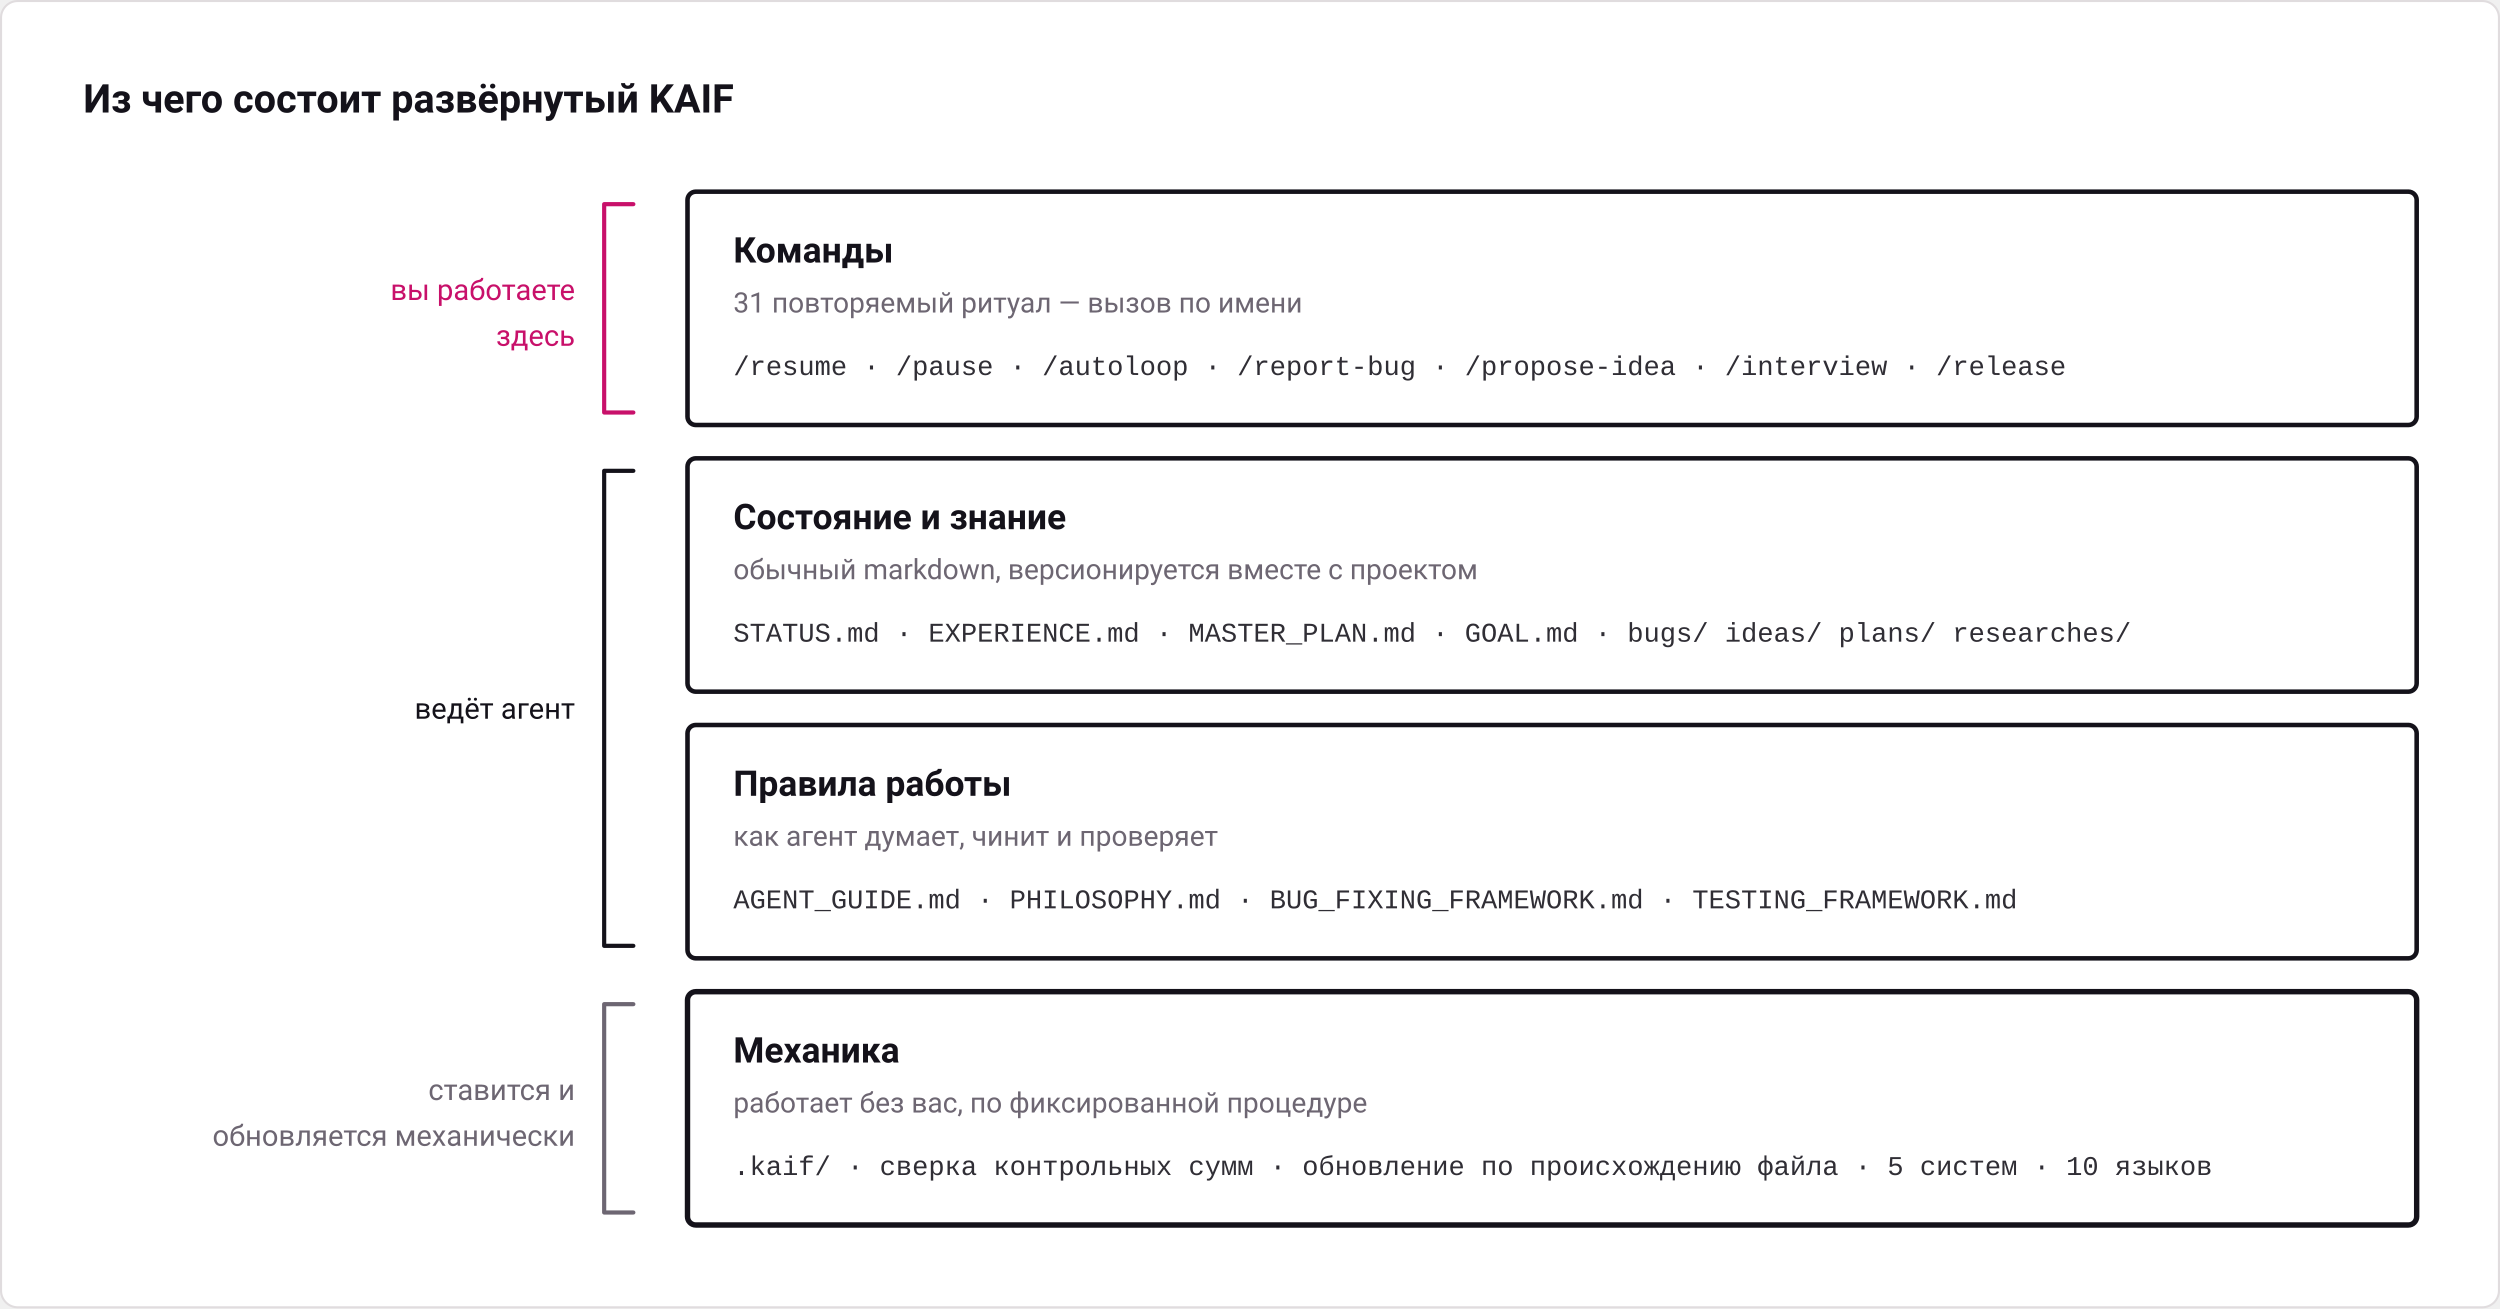
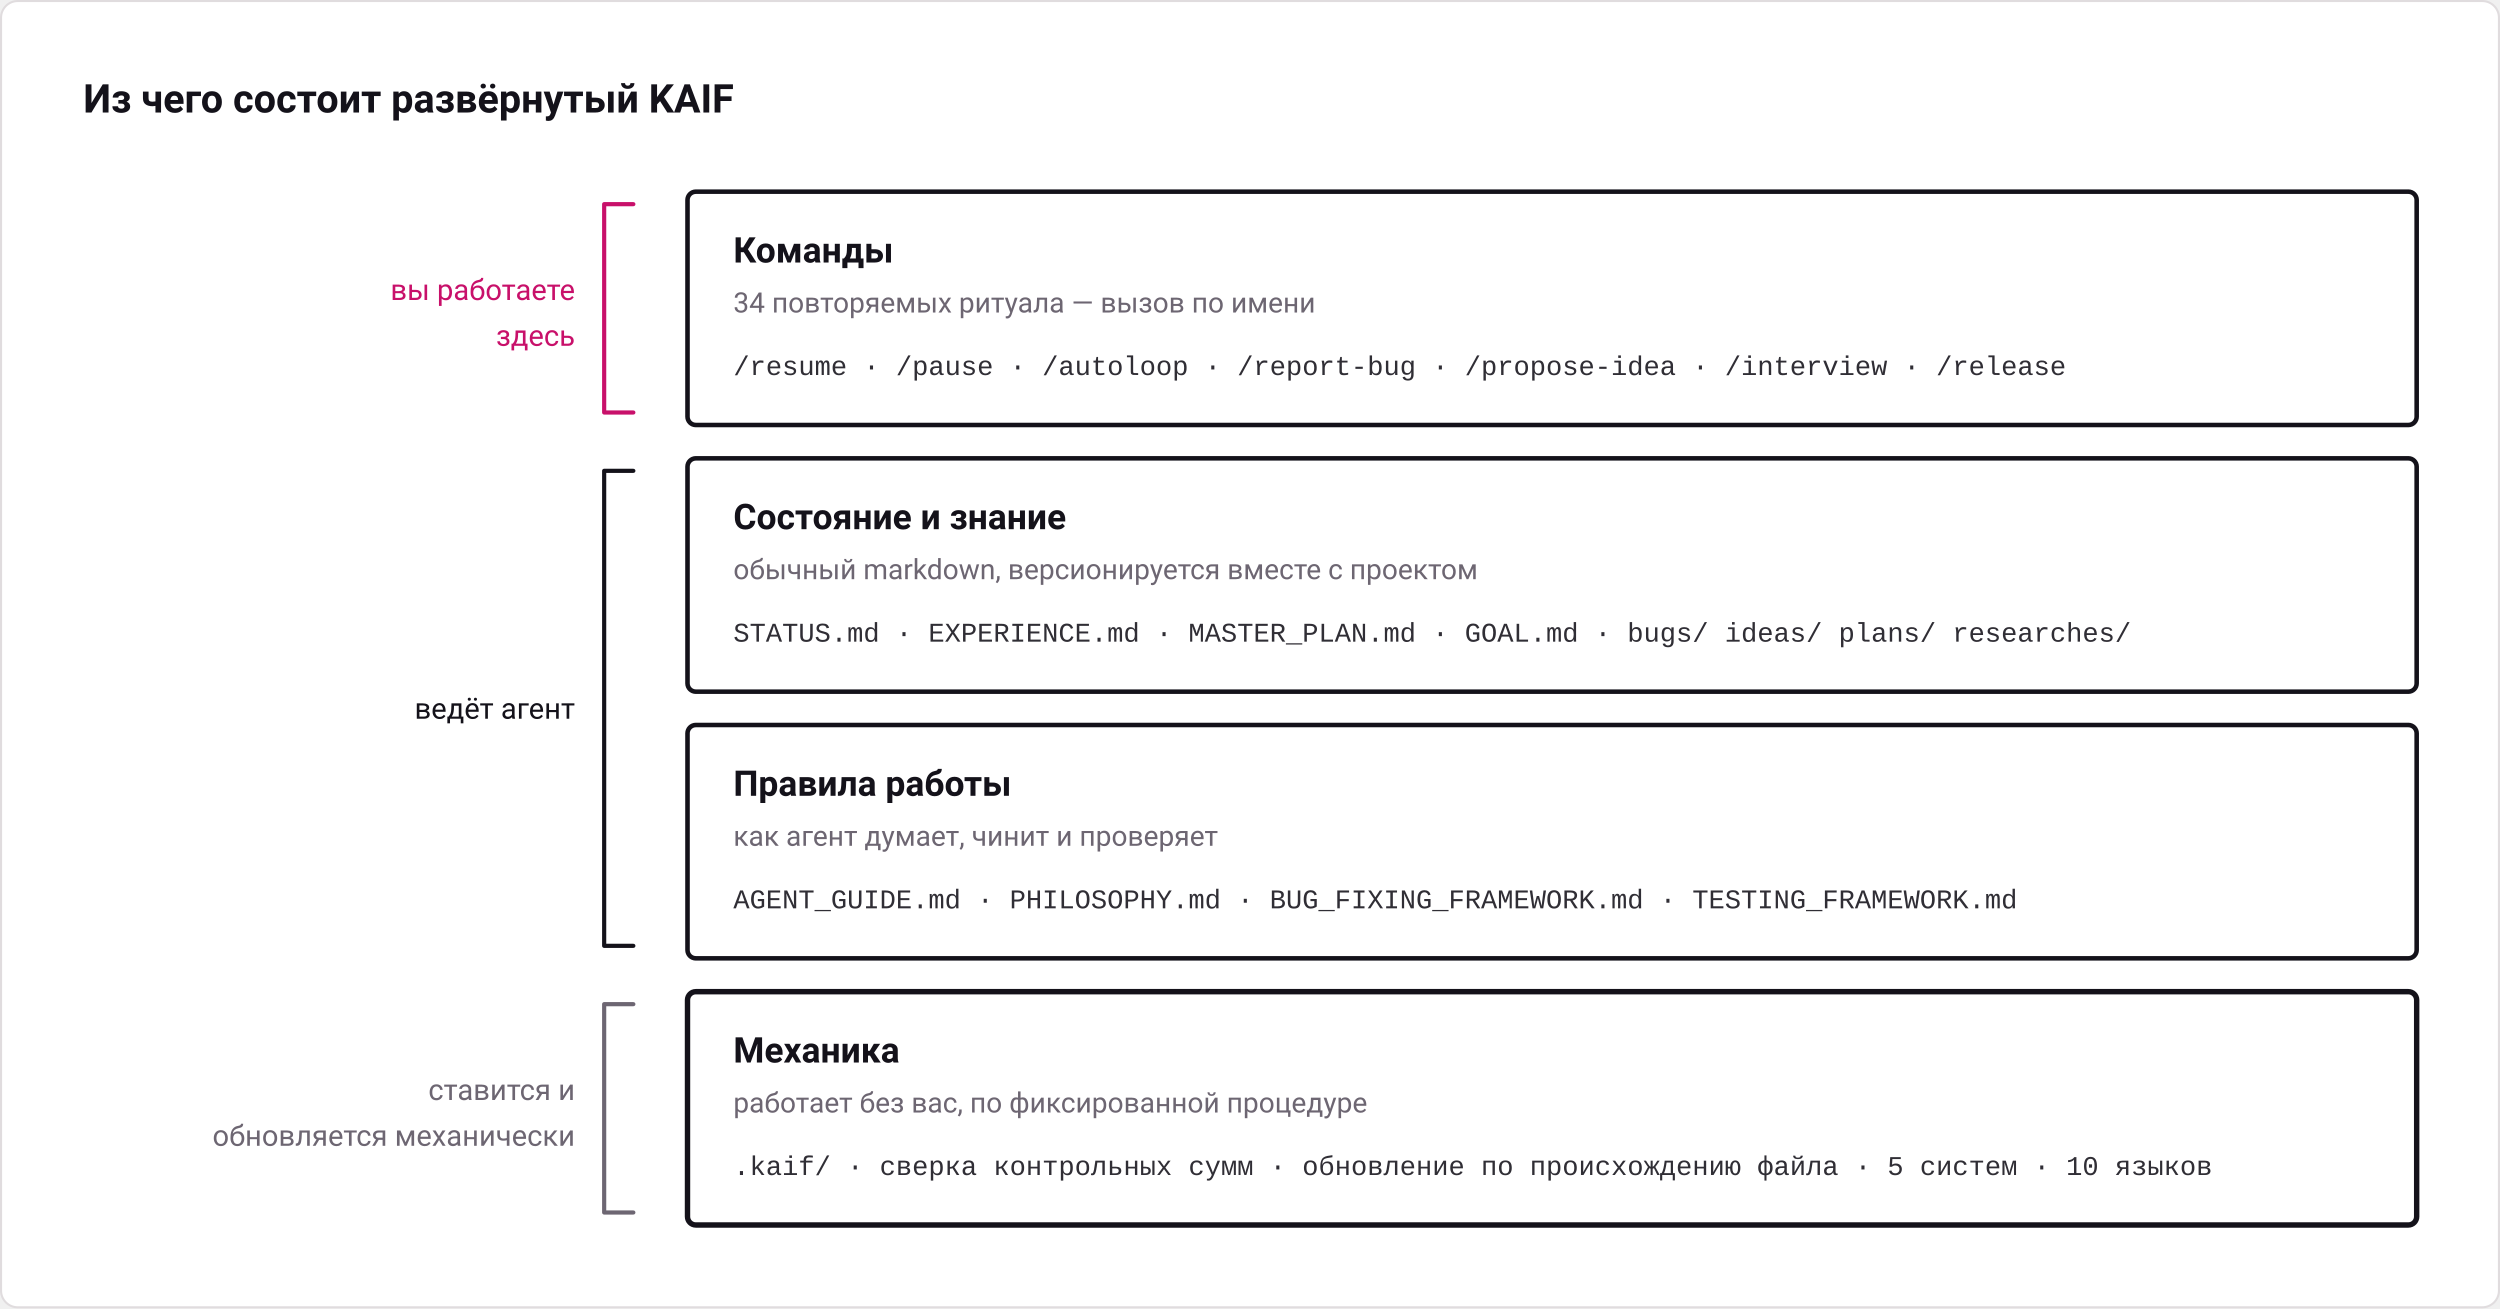
<svg xmlns="http://www.w3.org/2000/svg" viewBox="0 0 1200 628" width="1200" height="628" role="img" aria-label="Из чего состоит развёрнутый KAIF. Команды: /resume · /pause · /autoloop · /report-bug · /propose-idea · /interview · /release. Состояние и знание: STATUS.md · EXPERIENCE.md · MASTER_PLAN.md · GOAL.md · bugs/ ideas/ plans/ researches/. Правила работы: AGENT_GUIDE.md · PHILOSOPHY.md · BUG_FIXING_FRAMEWORK.md · TESTING_FRAMEWORK.md. Механика: .kaif/ · сверка контрольных сумм · обновление по происхождению файла · 5 систем · 10 языков">
  <defs>
    <marker id="a" viewBox="0 0 10 10" refX="9" refY="5" markerWidth="6" markerHeight="6" orient="auto-start-reverse">
      <path d="M0 0 L10 5 L0 10 z" fill="#14121a" />
    </marker>
    <marker id="b" viewBox="0 0 10 10" refX="9" refY="5" markerWidth="6" markerHeight="6" orient="auto-start-reverse">
      <path d="M0 0 L10 5 L0 10 z" fill="#c8106a" />
    </marker>
    <marker id="c" viewBox="0 0 10 10" refX="9" refY="5" markerWidth="6" markerHeight="6" orient="auto-start-reverse">
      <path d="M0 0 L10 5 L0 10 z" fill="#6d6672" />
    </marker>
  </defs>
  <rect x="0.5" y="0.5" width="1199" height="627" rx="8" fill="#ffffff" stroke="#e0dcde" stroke-width="1" />
  <text x="40" y="54" text-anchor="start" font-family="system-ui,-apple-system,&quot;Segoe UI&quot;,Roboto,Helvetica,Arial,sans-serif" font-size="19" font-weight="700" fill="#14121a">Из чего состоит развёрнутый KAIF</text>
  <rect x="330" y="92" width="830" height="112" rx="4" fill="none" stroke="#14121a" stroke-width="2.2" />
  <text x="352" y="126" text-anchor="start" font-family="system-ui,-apple-system,&quot;Segoe UI&quot;,Roboto,Helvetica,Arial,sans-serif" font-size="17" font-weight="700" fill="#14121a">Команды</text>
-   <text x="352" y="150" text-anchor="start" font-family="system-ui,-apple-system,&quot;Segoe UI&quot;,Roboto,Helvetica,Arial,sans-serif" font-size="13.5" font-weight="400" fill="#6d6672">31 повторяемый ритуал — вызов по имени</text>
+   <text x="352" y="150" text-anchor="start" font-family="system-ui,-apple-system,&quot;Segoe UI&quot;,Roboto,Helvetica,Arial,sans-serif" font-size="13.5" font-weight="400" fill="#6d6672">34 повторяемых ритуала — вызов по имени</text>
  <text x="352" y="180" text-anchor="start" font-family="ui-monospace,&quot;Cascadia Code&quot;,Consolas,&quot;Liberation Mono&quot;,monospace" font-size="13" font-weight="400" fill="#14121a" opacity="0.88">/resume · /pause · /autoloop · /report-bug · /propose-idea · /interview · /release</text>
  <rect x="330" y="220" width="830" height="112" rx="4" fill="none" stroke="#14121a" stroke-width="2.2" />
  <text x="352" y="254" text-anchor="start" font-family="system-ui,-apple-system,&quot;Segoe UI&quot;,Roboto,Helvetica,Arial,sans-serif" font-size="17" font-weight="700" fill="#14121a">Состояние и знание</text>
  <text x="352" y="278" text-anchor="start" font-family="system-ui,-apple-system,&quot;Segoe UI&quot;,Roboto,Helvetica,Arial,sans-serif" font-size="13.5" font-weight="400" fill="#6d6672">обычный markdown, версионируется вместе с проектом</text>
  <text x="352" y="308" text-anchor="start" font-family="ui-monospace,&quot;Cascadia Code&quot;,Consolas,&quot;Liberation Mono&quot;,monospace" font-size="13" font-weight="400" fill="#14121a" opacity="0.88">STATUS.md · EXPERIENCE.md · MASTER_PLAN.md · GOAL.md · bugs/ ideas/ plans/ researches/</text>
  <rect x="330" y="348" width="830" height="112" rx="4" fill="none" stroke="#14121a" stroke-width="2.2" />
  <text x="352" y="382" text-anchor="start" font-family="system-ui,-apple-system,&quot;Segoe UI&quot;,Roboto,Helvetica,Arial,sans-serif" font-size="17" font-weight="700" fill="#14121a">Правила работы</text>
  <text x="352" y="406" text-anchor="start" font-family="system-ui,-apple-system,&quot;Segoe UI&quot;,Roboto,Helvetica,Arial,sans-serif" font-size="13.5" font-weight="400" fill="#6d6672">как агент думает, чинит и проверяет</text>
  <text x="352" y="436" text-anchor="start" font-family="ui-monospace,&quot;Cascadia Code&quot;,Consolas,&quot;Liberation Mono&quot;,monospace" font-size="13" font-weight="400" fill="#14121a" opacity="0.88">AGENT_GUIDE.md · PHILOSOPHY.md · BUG_FIXING_FRAMEWORK.md · TESTING_FRAMEWORK.md</text>
  <rect x="330" y="476" width="830" height="112" rx="4" fill="none" stroke="#14121a" stroke-width="2.6" />
  <text x="352" y="510" text-anchor="start" font-family="system-ui,-apple-system,&quot;Segoe UI&quot;,Roboto,Helvetica,Arial,sans-serif" font-size="17" font-weight="700" fill="#14121a">Механика</text>
  <text x="352" y="534" text-anchor="start" font-family="system-ui,-apple-system,&quot;Segoe UI&quot;,Roboto,Helvetica,Arial,sans-serif" font-size="13.5" font-weight="400" fill="#6d6672">работает без вас, по фиксированной процедуре</text>
  <text x="352" y="564" text-anchor="start" font-family="ui-monospace,&quot;Cascadia Code&quot;,Consolas,&quot;Liberation Mono&quot;,monospace" font-size="13" font-weight="400" fill="#14121a" opacity="0.88">.kaif/ · сверка контрольных сумм · обновление по происхождению файла · 5 систем · 10 языков</text>
  <path d="M304 98 L290 98 L290 198 L304 198" fill="none" stroke="#c8106a" stroke-width="2" stroke-linecap="round" stroke-linejoin="round" />
  <text x="276" y="144" text-anchor="end" font-family="system-ui,-apple-system,&quot;Segoe UI&quot;,Roboto,Helvetica,Arial,sans-serif" font-size="14" font-weight="400" fill="#c8106a">вы работаете</text>
  <text x="276" y="166" text-anchor="end" font-family="system-ui,-apple-system,&quot;Segoe UI&quot;,Roboto,Helvetica,Arial,sans-serif" font-size="14" font-weight="400" fill="#c8106a">здесь</text>
  <path d="M304 226 L290 226 L290 454 L304 454" fill="none" stroke="#14121a" stroke-width="2" stroke-linecap="round" stroke-linejoin="round" />
  <text x="276" y="345" text-anchor="end" font-family="system-ui,-apple-system,&quot;Segoe UI&quot;,Roboto,Helvetica,Arial,sans-serif" font-size="14" font-weight="400" fill="#14121a">ведёт агент</text>
  <path d="M304 482 L290 482 L290 582 L304 582" fill="none" stroke="#6d6672" stroke-width="2" stroke-linecap="round" stroke-linejoin="round" />
  <text x="276" y="528" text-anchor="end" font-family="system-ui,-apple-system,&quot;Segoe UI&quot;,Roboto,Helvetica,Arial,sans-serif" font-size="14" font-weight="400" fill="#6d6672">ставится и</text>
  <text x="276" y="550" text-anchor="end" font-family="system-ui,-apple-system,&quot;Segoe UI&quot;,Roboto,Helvetica,Arial,sans-serif" font-size="14" font-weight="400" fill="#6d6672">обновляется механически</text>
</svg>
